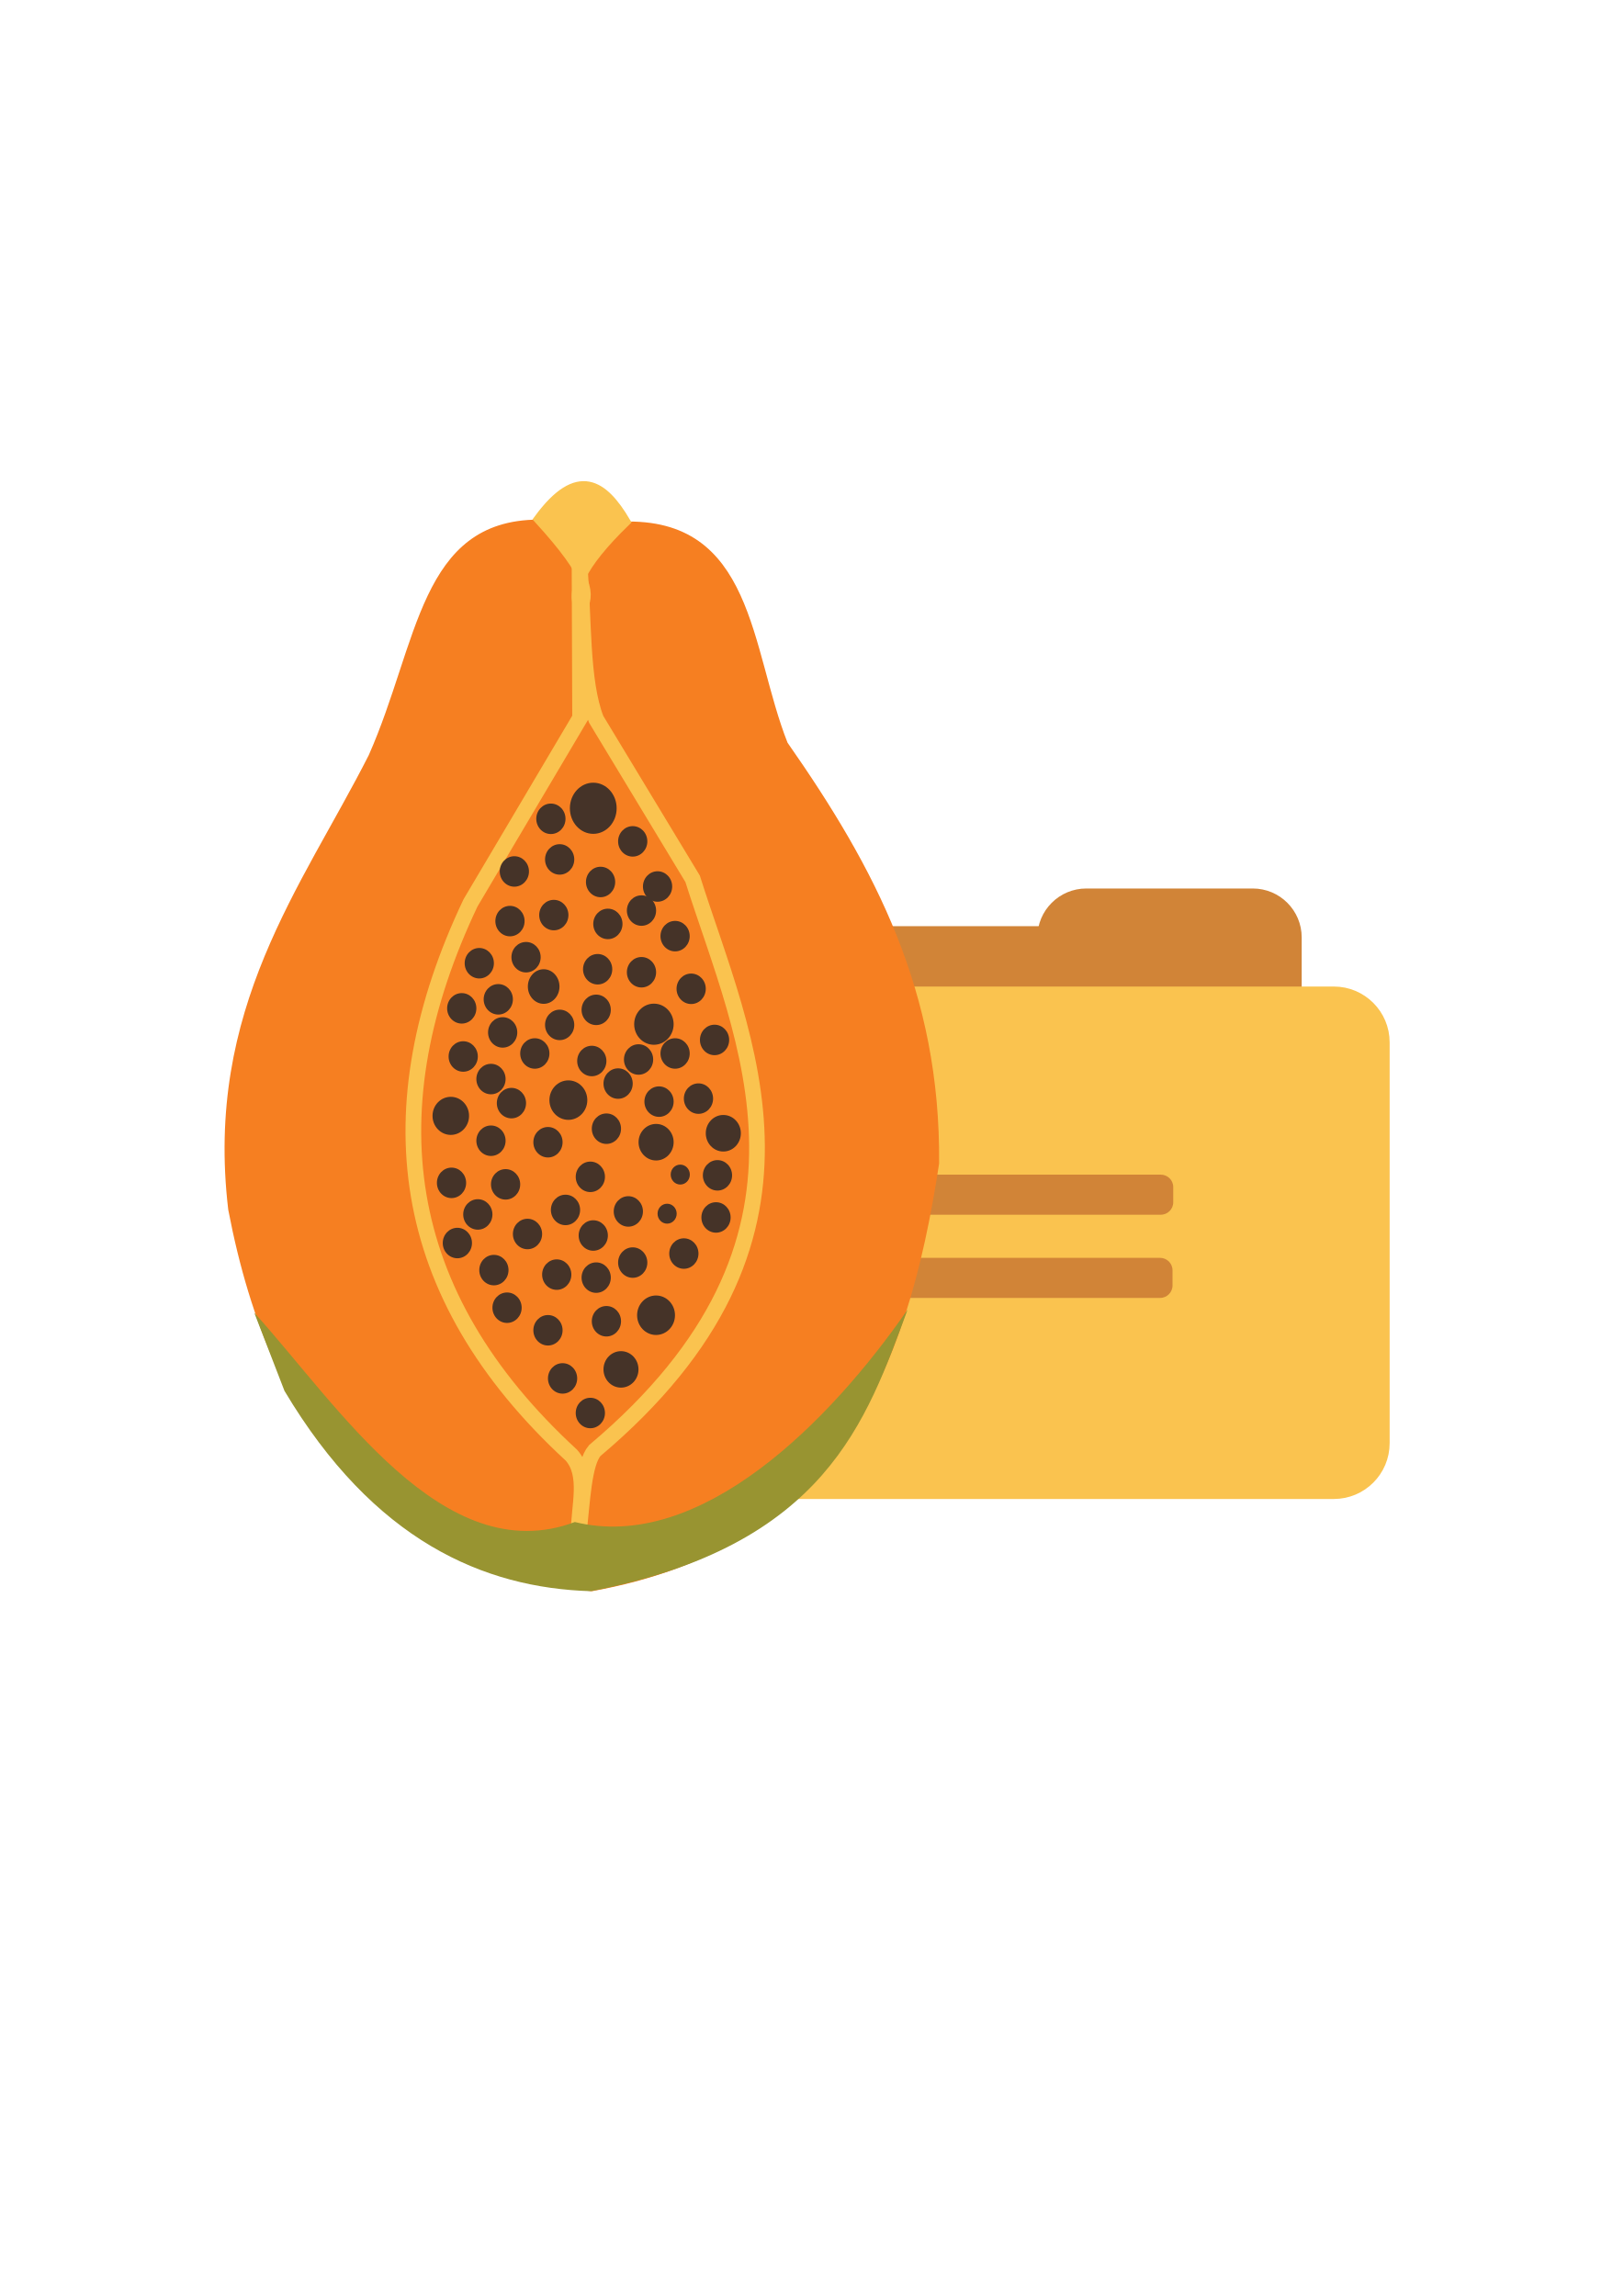
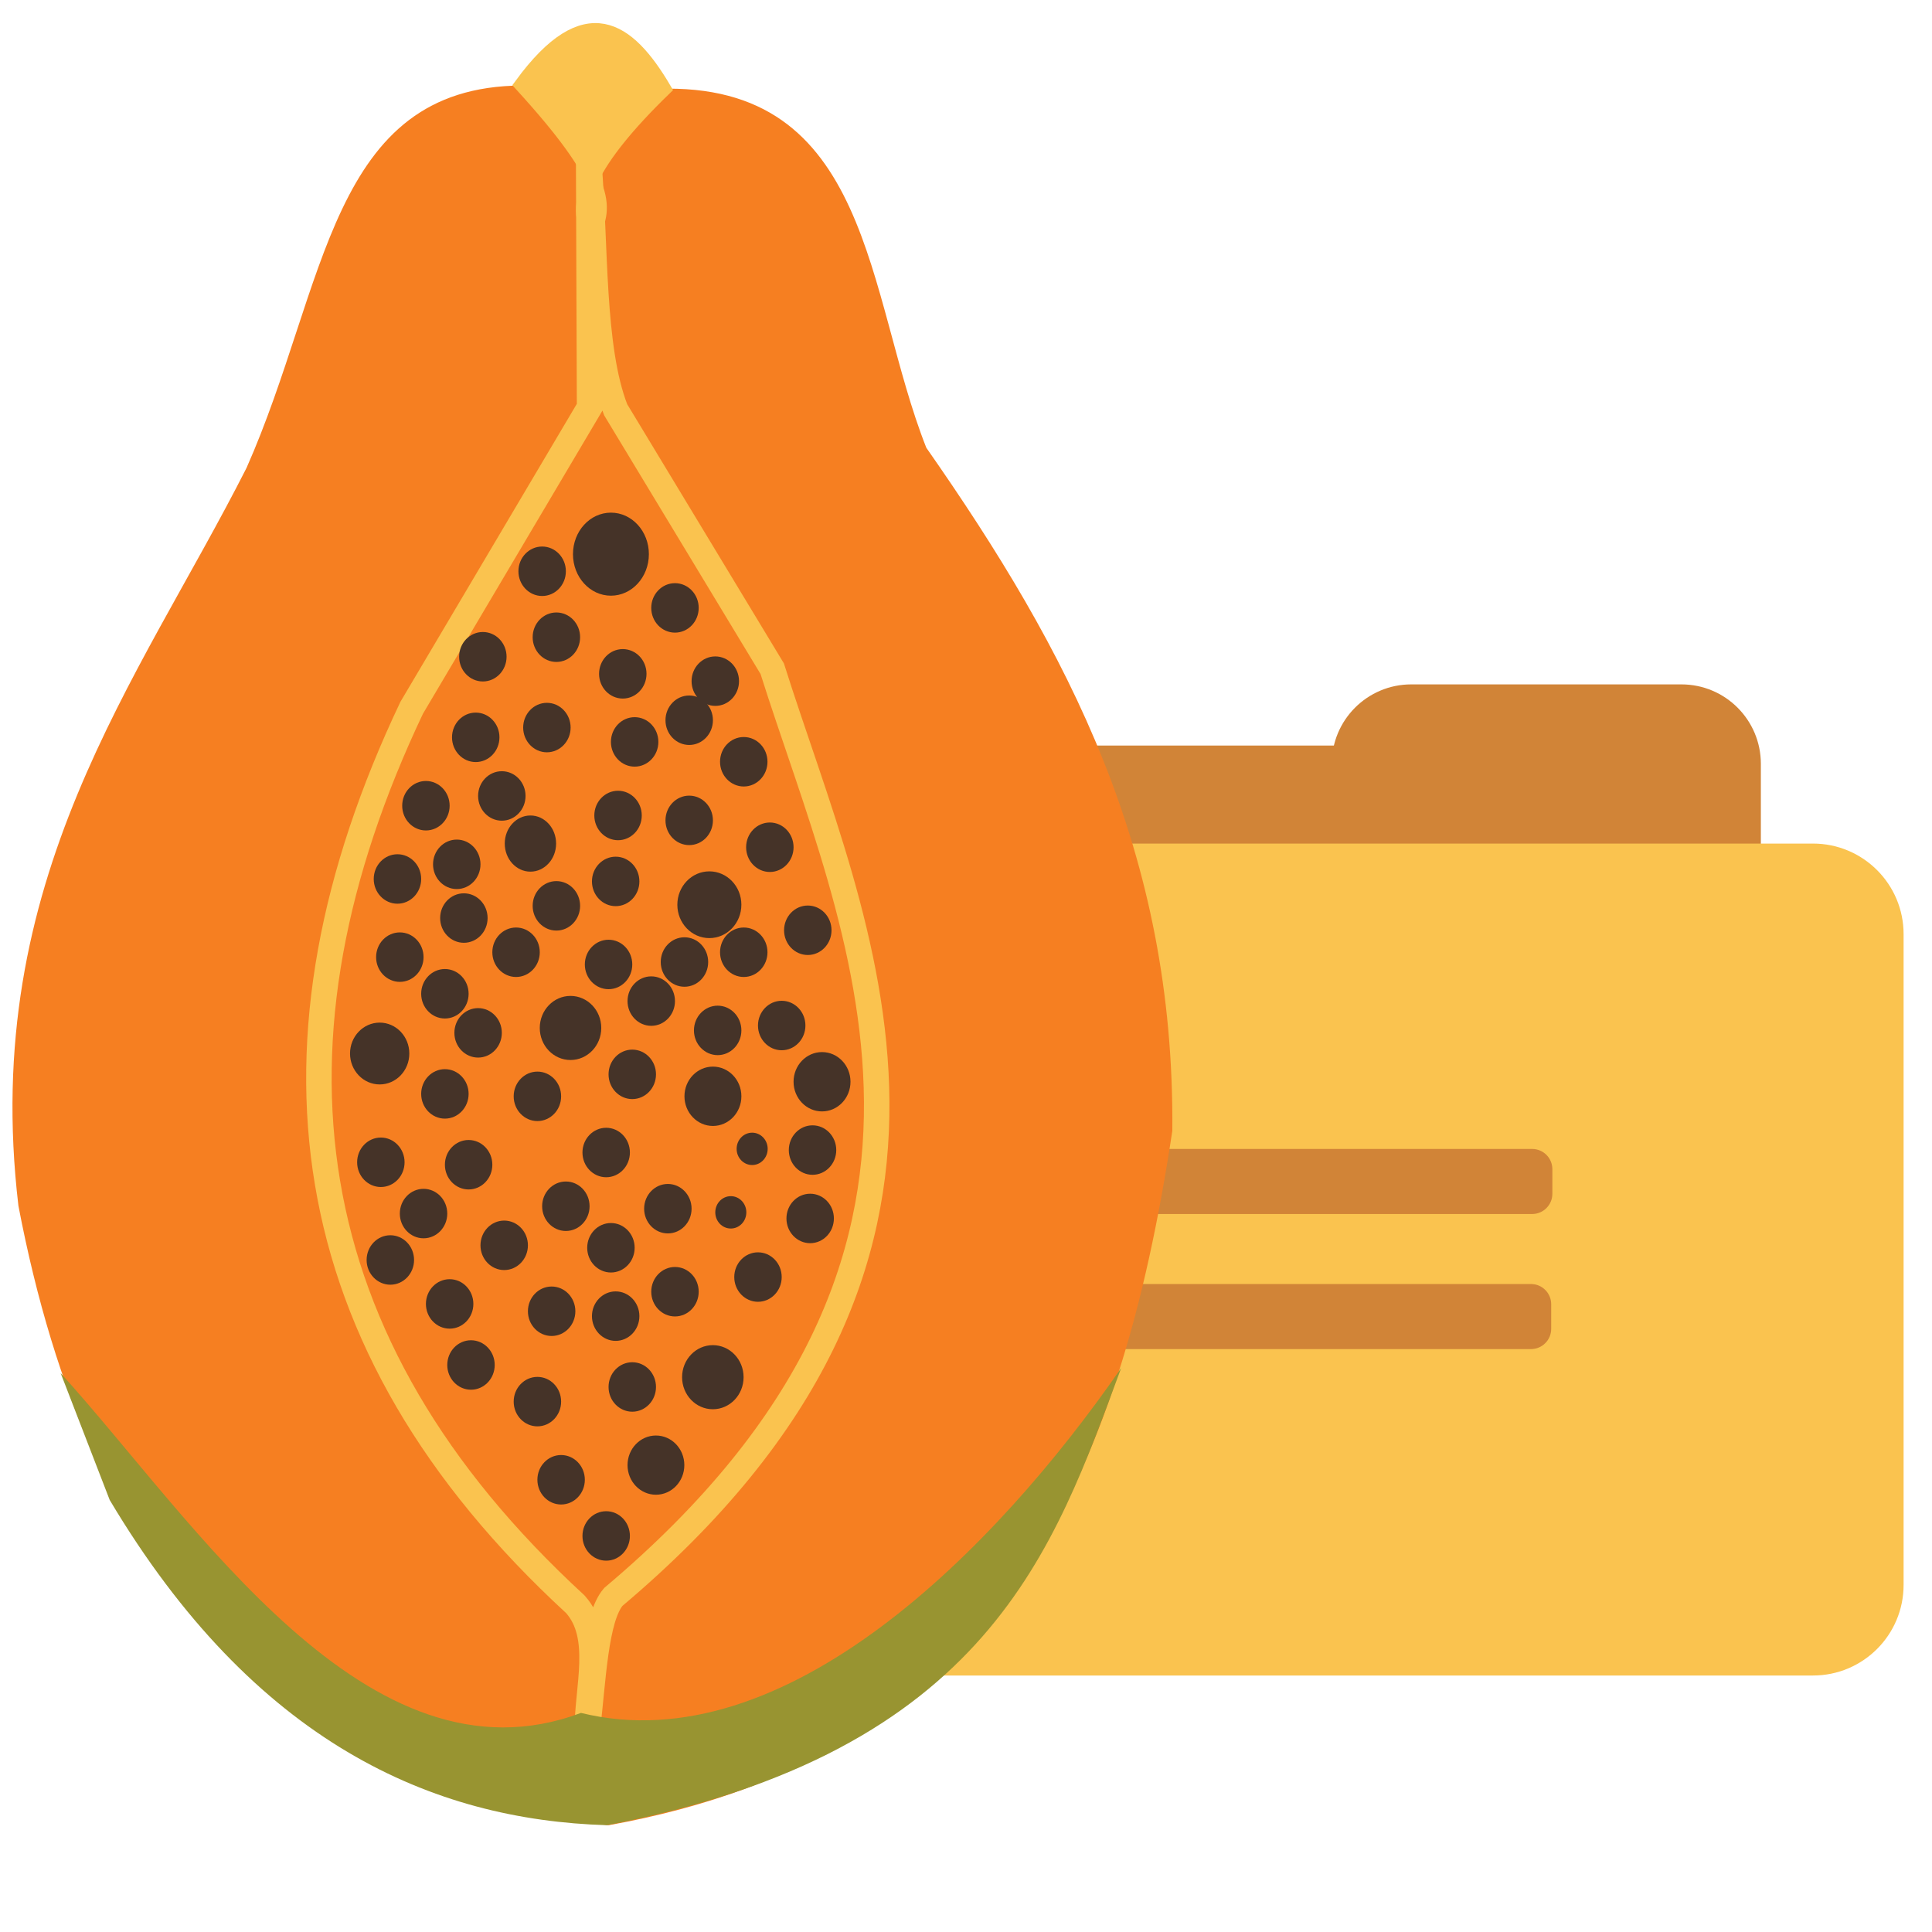
- <svg xmlns="http://www.w3.org/2000/svg" width="210mm" height="297mm" viewBox="0 0 210 297" version="1.1" id="svg8">
+ <svg xmlns="http://www.w3.org/2000/svg" id="svg8" version="1.1" viewBox="0 0 210 210" height="210mm" width="210mm">
  <defs id="defs2" />
-   <g id="layer3" style="display:inline">
-     <rect style="fill:#d18437;fill-opacity:1;stroke:none;stroke-width:0.408;stroke-linecap:round;stroke-linejoin:round;stroke-miterlimit:4;stroke-dasharray:none;stroke-opacity:1" id="rect1635-9-2" width="40.615" height="19.902" x="108.369" y="119.803" ry="6.332" />
-     <rect style="fill:#d18437;fill-opacity:1;stroke:none;stroke-width:0.374;stroke-linecap:round;stroke-linejoin:round;stroke-miterlimit:4;stroke-dasharray:none;stroke-opacity:1" id="rect1635-9" width="34.189" height="19.902" x="134.165" y="114.931" ry="6.332" />
-     <rect style="fill:#fac34f;fill-opacity:1;stroke:#fac34f;stroke-width:1.074;stroke-linecap:round;stroke-linejoin:round;stroke-miterlimit:4;stroke-dasharray:none;stroke-opacity:1" id="rect1635" width="85.985" height="65.214" x="93.206" y="128.151" ry="6.682" />
-     <rect style="fill:#d18437;fill-opacity:1;stroke:#fac34f;stroke-width:0.213;stroke-linecap:round;stroke-linejoin:round;stroke-miterlimit:4;stroke-dasharray:none;stroke-opacity:1" id="rect1635-9-0" width="40.81" height="5.397" x="111.037" y="151.84" ry="1.717" />
-     <rect style="fill:#d18437;fill-opacity:1;stroke:#fac34f;stroke-width:0.213;stroke-linecap:round;stroke-linejoin:round;stroke-miterlimit:4;stroke-dasharray:none;stroke-opacity:1" id="rect1635-9-0-3" width="40.81" height="5.397" x="110.944" y="162.603" ry="1.717" />
+   <g transform="translate(0,-87)" style="display:inline" id="layer3">
+     <rect ry="8.637" y="168.038" x="109.568" height="27.149" width="55.406" id="rect1635-9-2" style="fill:#d18437;fill-opacity:1;stroke:none;stroke-width:0.556;stroke-linecap:round;stroke-linejoin:round;stroke-miterlimit:4;stroke-dasharray:none;stroke-opacity:1" />
+     <rect ry="8.637" y="161.39" x="144.758" height="27.149" width="46.64" id="rect1635-9" style="fill:#d18437;fill-opacity:1;stroke:none;stroke-width:0.51;stroke-linecap:round;stroke-linejoin:round;stroke-miterlimit:4;stroke-dasharray:none;stroke-opacity:1" />
+     <rect ry="9.115" y="179.425" x="88.882" height="88.963" width="117.298" id="rect1635" style="fill:#fac34f;fill-opacity:1;stroke:#fac34f;stroke-width:1.465;stroke-linecap:round;stroke-linejoin:round;stroke-miterlimit:4;stroke-dasharray:none;stroke-opacity:1" />
+     <rect ry="2.342" y="211.741" x="113.207" height="7.362" width="55.672" id="rect1635-9-0" style="fill:#d18437;fill-opacity:1;stroke:#fac34f;stroke-width:0.29;stroke-linecap:round;stroke-linejoin:round;stroke-miterlimit:4;stroke-dasharray:none;stroke-opacity:1" />
+     <rect ry="2.342" y="226.423" x="113.081" height="7.362" width="55.672" id="rect1635-9-0-3" style="fill:#d18437;fill-opacity:1;stroke:#fac34f;stroke-width:0.29;stroke-linecap:round;stroke-linejoin:round;stroke-miterlimit:4;stroke-dasharray:none;stroke-opacity:1" />
  </g>
-   <g id="layer1" style="display:inline">
-     <path style="fill:#f67f21;fill-opacity:1;stroke:none;stroke-width:0.265px;stroke-linecap:butt;stroke-linejoin:miter;stroke-opacity:1" d="m 80.434,67.48 c 17.126,-0.63 16.611,16.436 21.423,28.594 11.327,16.209 19.797,32.209 19.602,54.43 -4.171,27.565 -13.491,49.66 -44.901,55.325 -26.116,-2.739 -41.303,-19.333 -47.039,-49.348 -3.086,-26.037 9.557,-41.79 18.174,-58.799 6.428,-14.499 6.599,-30.375 21.916,-30.469 3.669,3.207 4.654,6.414 5.345,9.622 1.439,-4.087 3.043,-7.76 5.479,-9.354 z" id="path1036" />
-     <path style="fill:none;fill-opacity:1;stroke:#fac34f;stroke-width:2.03;stroke-linecap:butt;stroke-linejoin:miter;stroke-miterlimit:4;stroke-dasharray:none;stroke-opacity:1" d="m 74.955,73.201 0.073,19.652 -14.174,23.941 c -12.6,26.554 -9.626,50.587 13.04,71.433 2.281,2.564 0.939,6.62 0.945,10.121 0.485,-4.103 0.65,-9.031 2.079,-10.705 32.51,-27.381 19.235,-53.151 12.662,-73.963 L 77.107,93.048 c -1.931,-4.949 -1.568,-13.048 -2.152,-19.847 z" id="path1038" />
-     <path style="fill:#989431;fill-opacity:1;stroke:none;stroke-width:0.267px;stroke-linecap:butt;stroke-linejoin:miter;stroke-opacity:1" d="m 36.792,179.916 c 11.552,19.398 25.768,25.498 39.622,25.912 30.431,-5.831 35.64,-22.063 40.97,-36.424 -9.99,14.441 -26.79,31.467 -43.04,27.478 -4.019,2.051 5.113,5.306 0,0 -17.028,6.386 -30.727,-15.237 -41.46,-27.074 z" id="path1550" />
-     <path style="fill:#fac34f;fill-opacity:1;stroke:#fac34f;stroke-width:1.141;stroke-linecap:butt;stroke-linejoin:miter;stroke-miterlimit:4;stroke-dasharray:none;stroke-opacity:1" d="m 75.216,79.102 c -1.821,-2.13 -0.168,-5.881 5.746,-11.622 -2.888,-4.889 -6.24,-7.3 -11.352,-0.332 6.92,7.587 6.786,9.722 5.606,11.954 z" id="path1552" />
+   <g transform="translate(0,-87)" style="display:inline" id="layer1">
+     <path id="path1036" d="m 71.46,96.66 c 23.363,-0.859 22.66,22.422 29.225,39.007 15.452,22.113 27.006,43.939 26.741,74.252 -5.689,37.604 -18.404,67.745 -61.253,75.473 C 30.546,281.654 9.829,259.017 2.003,218.072 -2.206,182.554 15.04,161.064 26.796,137.86 35.565,118.081 35.799,96.423 56.694,96.295 c 5.005,4.375 6.349,8.75 7.292,13.126 1.963,-5.576 4.151,-10.586 7.474,-12.761 z" style="fill:#f67f21;fill-opacity:1;stroke:none;stroke-width:0.361px;stroke-linecap:butt;stroke-linejoin:miter;stroke-opacity:1" />
+     <path id="path1038" d="m 63.986,104.464 0.099,26.809 -19.336,32.659 c -17.189,36.224 -13.132,69.009 17.789,97.446 3.111,3.498 1.28,9.031 1.289,13.807 0.662,-5.597 0.887,-12.32 2.836,-14.604 C 111.013,223.231 92.903,188.075 83.937,159.684 L 66.921,131.539 c -2.635,-6.751 -2.139,-17.8 -2.935,-27.075 z" style="fill:none;fill-opacity:1;stroke:#fac34f;stroke-width:2.769;stroke-linecap:butt;stroke-linejoin:miter;stroke-miterlimit:4;stroke-dasharray:none;stroke-opacity:1" />
+     <path id="path1550" d="m 11.924,250.042 c 15.758,26.462 35.152,34.784 54.051,35.349 41.513,-7.955 48.619,-30.098 55.89,-49.689 -13.628,19.701 -36.547,42.927 -58.714,37.485 -5.483,2.798 6.974,7.238 0,0 C 39.922,281.899 21.235,252.401 6.593,236.254 Z" style="fill:#989431;fill-opacity:1;stroke:none;stroke-width:0.364px;stroke-linecap:butt;stroke-linejoin:miter;stroke-opacity:1" />
+     <path id="path1552" d="m 64.341,112.514 c -2.484,-2.906 -0.229,-8.023 7.838,-15.854 -3.939,-6.669 -8.512,-9.959 -15.485,-0.453 9.44,10.35 9.257,13.262 7.647,16.307 z" style="fill:#fac34f;fill-opacity:1;stroke:#fac34f;stroke-width:1.557;stroke-linecap:butt;stroke-linejoin:miter;stroke-miterlimit:4;stroke-dasharray:none;stroke-opacity:1" />
  </g>
-   <g id="layer2" style="display:inline">
-     <g id="g1630" transform="matrix(1,0,0,1.02966,-30.61607,-5.688177)">
-       <ellipse ry="3.213" rx="3.024" cy="107.067" cx="107.345" id="path1050" style="fill:#453328;fill-opacity:1;stroke:none;stroke-width:2;stroke-linecap:butt;stroke-miterlimit:4;stroke-dasharray:none;stroke-opacity:1" />
-       <ellipse ry="2.173" rx="2.046" cy="129.462" cx="100.931" id="path1050-3" style="display:inline;fill:#453328;fill-opacity:1;stroke:none;stroke-width:1.353;stroke-linecap:butt;stroke-miterlimit:4;stroke-dasharray:none;stroke-opacity:1" />
-       <ellipse ry="1.914" rx="1.89" cy="121.595" cx="109.235" id="path1050-2" style="display:inline;fill:#453328;fill-opacity:1;stroke:none;stroke-width:1.22;stroke-linecap:butt;stroke-miterlimit:4;stroke-dasharray:none;stroke-opacity:1" />
-       <ellipse ry="2.583" rx="2.551" cy="134.195" cx="115.188" id="path1050-2-3" style="display:inline;fill:#453328;fill-opacity:1;stroke:none;stroke-width:1.647;stroke-linecap:butt;stroke-miterlimit:4;stroke-dasharray:none;stroke-opacity:1" />
-       <ellipse ry="1.914" rx="1.89" cy="138.628" cx="113.204" id="path1050-2-4" style="display:inline;fill:#453328;fill-opacity:1;stroke:none;stroke-width:1.22;stroke-linecap:butt;stroke-miterlimit:4;stroke-dasharray:none;stroke-opacity:1" />
-       <ellipse ry="1.914" rx="1.89" cy="137.872" cx="99.786" id="path1050-2-49" style="display:inline;fill:#453328;fill-opacity:1;stroke:none;stroke-width:1.22;stroke-linecap:butt;stroke-miterlimit:4;stroke-dasharray:none;stroke-opacity:1" />
-       <ellipse ry="1.914" rx="1.89" cy="132.391" cx="107.723" id="path1050-2-0" style="display:inline;fill:#453328;fill-opacity:1;stroke:none;stroke-width:1.22;stroke-linecap:butt;stroke-miterlimit:4;stroke-dasharray:none;stroke-opacity:1" />
-       <ellipse ry="1.914" rx="1.89" cy="129.746" cx="120.007" id="path1050-2-6" style="display:inline;fill:#453328;fill-opacity:1;stroke:none;stroke-width:1.22;stroke-linecap:butt;stroke-miterlimit:4;stroke-dasharray:none;stroke-opacity:1" />
-       <ellipse ry="1.914" rx="1.89" cy="123.131" cx="117.929" id="path1050-2-5" style="display:inline;fill:#453328;fill-opacity:1;stroke:none;stroke-width:1.22;stroke-linecap:butt;stroke-miterlimit:4;stroke-dasharray:none;stroke-opacity:1" />
-       <ellipse ry="1.914" rx="1.89" cy="116.894" cx="115.661" id="path1050-2-9" style="display:inline;fill:#453328;fill-opacity:1;stroke:none;stroke-width:1.22;stroke-linecap:butt;stroke-miterlimit:4;stroke-dasharray:none;stroke-opacity:1" />
-       <ellipse ry="1.914" rx="1.89" cy="111.225" cx="112.448" id="path1050-2-7" style="display:inline;fill:#453328;fill-opacity:1;stroke:none;stroke-width:1.22;stroke-linecap:butt;stroke-miterlimit:4;stroke-dasharray:none;stroke-opacity:1" />
-       <ellipse ry="1.914" rx="1.89" cy="116.327" cx="108.29" id="path1050-2-76" style="display:inline;fill:#453328;fill-opacity:1;stroke:none;stroke-width:1.22;stroke-linecap:butt;stroke-miterlimit:4;stroke-dasharray:none;stroke-opacity:1" />
-       <ellipse ry="1.914" rx="1.89" cy="119.918" cx="113.582" id="path1050-2-42" style="display:inline;fill:#453328;fill-opacity:1;stroke:none;stroke-width:1.22;stroke-linecap:butt;stroke-miterlimit:4;stroke-dasharray:none;stroke-opacity:1" />
-       <ellipse ry="1.914" rx="1.89" cy="127.667" cx="113.582" id="path1050-2-41" style="display:inline;fill:#453328;fill-opacity:1;stroke:none;stroke-width:1.22;stroke-linecap:butt;stroke-miterlimit:4;stroke-dasharray:none;stroke-opacity:1" />
-       <ellipse ry="1.914" rx="1.89" cy="127.289" cx="107.912" id="path1050-2-65" style="display:inline;fill:#453328;fill-opacity:1;stroke:none;stroke-width:1.22;stroke-linecap:butt;stroke-miterlimit:4;stroke-dasharray:none;stroke-opacity:1" />
-       <ellipse ry="1.914" rx="1.89" cy="120.485" cx="102.243" id="path1050-2-32" style="display:inline;fill:#453328;fill-opacity:1;stroke:none;stroke-width:1.22;stroke-linecap:butt;stroke-miterlimit:4;stroke-dasharray:none;stroke-opacity:1" />
-       <ellipse ry="1.914" rx="1.89" cy="113.493" cx="102.999" id="path1050-2-53" style="display:inline;fill:#453328;fill-opacity:1;stroke:none;stroke-width:1.22;stroke-linecap:butt;stroke-miterlimit:4;stroke-dasharray:none;stroke-opacity:1" />
-       <ellipse ry="1.914" rx="1.89" cy="108.39" cx="101.865" id="path1050-2-06" style="display:inline;fill:#453328;fill-opacity:1;stroke:none;stroke-width:1.22;stroke-linecap:butt;stroke-miterlimit:4;stroke-dasharray:none;stroke-opacity:1" />
-       <ellipse ry="1.914" rx="1.89" cy="115.004" cx="97.14" id="path1050-2-2" style="display:inline;fill:#453328;fill-opacity:1;stroke:none;stroke-width:1.22;stroke-linecap:butt;stroke-miterlimit:4;stroke-dasharray:none;stroke-opacity:1" />
-       <ellipse ry="1.914" rx="1.89" cy="121.241" cx="96.573" id="path1050-2-61" style="display:inline;fill:#453328;fill-opacity:1;stroke:none;stroke-width:1.22;stroke-linecap:butt;stroke-miterlimit:4;stroke-dasharray:none;stroke-opacity:1" />
-       <ellipse ry="1.914" rx="1.89" cy="126.533" cx="92.604" id="path1050-2-70" style="display:inline;fill:#453328;fill-opacity:1;stroke:none;stroke-width:1.22;stroke-linecap:butt;stroke-miterlimit:4;stroke-dasharray:none;stroke-opacity:1" />
-       <ellipse ry="1.914" rx="1.89" cy="125.777" cx="98.652" id="path1050-2-8" style="display:inline;fill:#453328;fill-opacity:1;stroke:none;stroke-width:1.22;stroke-linecap:butt;stroke-miterlimit:4;stroke-dasharray:none;stroke-opacity:1" />
-       <ellipse ry="1.914" rx="1.89" cy="131.068" cx="95.061" id="path1050-2-57" style="display:inline;fill:#453328;fill-opacity:1;stroke:none;stroke-width:1.22;stroke-linecap:butt;stroke-miterlimit:4;stroke-dasharray:none;stroke-opacity:1" />
-       <ellipse ry="1.914" rx="1.89" cy="132.202" cx="90.336" id="path1050-2-421" style="display:inline;fill:#453328;fill-opacity:1;stroke:none;stroke-width:1.22;stroke-linecap:butt;stroke-miterlimit:4;stroke-dasharray:none;stroke-opacity:1" />
-       <ellipse ry="1.914" rx="1.89" cy="138.25" cx="90.525" id="path1050-2-84" style="display:inline;fill:#453328;fill-opacity:1;stroke:none;stroke-width:1.22;stroke-linecap:butt;stroke-miterlimit:4;stroke-dasharray:none;stroke-opacity:1" />
-       <ellipse ry="2.392" rx="2.362" cy="145.709" cx="88.919" id="path1050-2-00" style="display:inline;fill:#453328;fill-opacity:1;stroke:none;stroke-width:1.525;stroke-linecap:butt;stroke-miterlimit:4;stroke-dasharray:none;stroke-opacity:1" />
-       <ellipse ry="1.914" rx="1.89" cy="141.085" cx="94.116" id="path1050-2-1" style="display:inline;fill:#453328;fill-opacity:1;stroke:none;stroke-width:1.22;stroke-linecap:butt;stroke-miterlimit:4;stroke-dasharray:none;stroke-opacity:1" />
-       <ellipse ry="1.914" rx="1.89" cy="135.226" cx="95.628" id="path1050-2-24" style="display:inline;fill:#453328;fill-opacity:1;stroke:none;stroke-width:1.22;stroke-linecap:butt;stroke-miterlimit:4;stroke-dasharray:none;stroke-opacity:1" />
-       <ellipse ry="1.914" rx="1.89" cy="134.281" cx="102.999" id="path1050-2-05" style="display:inline;fill:#453328;fill-opacity:1;stroke:none;stroke-width:1.22;stroke-linecap:butt;stroke-miterlimit:4;stroke-dasharray:none;stroke-opacity:1" />
-       <ellipse ry="1.914" rx="1.89" cy="138.817" cx="107.156" id="path1050-2-427" style="display:inline;fill:#453328;fill-opacity:1;stroke:none;stroke-width:1.22;stroke-linecap:butt;stroke-miterlimit:4;stroke-dasharray:none;stroke-opacity:1" />
-       <ellipse ry="2.48" rx="2.45" cy="143.731" cx="104.125" id="path1050-2-94" style="display:inline;fill:#453328;fill-opacity:1;stroke:none;stroke-width:1.582;stroke-linecap:butt;stroke-miterlimit:4;stroke-dasharray:none;stroke-opacity:1" />
-       <ellipse ry="1.914" rx="1.89" cy="144.109" cx="96.762" id="path1050-2-36" style="display:inline;fill:#453328;fill-opacity:1;stroke:none;stroke-width:1.22;stroke-linecap:butt;stroke-miterlimit:4;stroke-dasharray:none;stroke-opacity:1" />
-       <ellipse ry="1.914" rx="1.89" cy="148.833" cx="94.116" id="path1050-2-75" style="display:inline;fill:#453328;fill-opacity:1;stroke:none;stroke-width:1.22;stroke-linecap:butt;stroke-miterlimit:4;stroke-dasharray:none;stroke-opacity:1" />
-       <ellipse ry="1.914" rx="1.89" cy="154.125" cx="89.013" id="path1050-2-47" style="display:inline;fill:#453328;fill-opacity:1;stroke:none;stroke-width:1.22;stroke-linecap:butt;stroke-miterlimit:4;stroke-dasharray:none;stroke-opacity:1" />
-       <ellipse ry="1.914" rx="1.89" cy="158.094" cx="92.415" id="path1050-2-28" style="display:inline;fill:#453328;fill-opacity:1;stroke:none;stroke-width:1.22;stroke-linecap:butt;stroke-miterlimit:4;stroke-dasharray:none;stroke-opacity:1" />
-       <ellipse ry="1.914" rx="1.89" cy="154.314" cx="96.006" id="path1050-2-01" style="display:inline;fill:#453328;fill-opacity:1;stroke:none;stroke-width:1.22;stroke-linecap:butt;stroke-miterlimit:4;stroke-dasharray:none;stroke-opacity:1" />
-       <ellipse ry="1.914" rx="1.89" cy="149.022" cx="101.487" id="path1050-2-479" style="display:inline;fill:#453328;fill-opacity:1;stroke:none;stroke-width:1.22;stroke-linecap:butt;stroke-miterlimit:4;stroke-dasharray:none;stroke-opacity:1" />
-       <ellipse ry="1.914" rx="1.89" cy="147.321" cx="109.046" id="path1050-2-066" style="display:inline;fill:#453328;fill-opacity:1;stroke:none;stroke-width:1.22;stroke-linecap:butt;stroke-miterlimit:4;stroke-dasharray:none;stroke-opacity:1" />
-       <ellipse ry="1.914" rx="1.89" cy="141.652" cx="110.558" id="path1050-2-16" style="display:inline;fill:#453328;fill-opacity:1;stroke:none;stroke-width:1.22;stroke-linecap:butt;stroke-miterlimit:4;stroke-dasharray:none;stroke-opacity:1" />
-       <ellipse ry="1.914" rx="1.89" cy="137.872" cx="117.929" id="path1050-2-363" style="display:inline;fill:#453328;fill-opacity:1;stroke:none;stroke-width:1.22;stroke-linecap:butt;stroke-miterlimit:4;stroke-dasharray:none;stroke-opacity:1" />
-       <ellipse ry="1.914" rx="1.89" cy="136.171" cx="123.031" id="path1050-2-45" style="display:inline;fill:#453328;fill-opacity:1;stroke:none;stroke-width:1.22;stroke-linecap:butt;stroke-miterlimit:4;stroke-dasharray:none;stroke-opacity:1" />
-       <ellipse ry="1.914" rx="1.89" cy="143.542" cx="120.952" id="path1050-2-85" style="display:inline;fill:#453328;fill-opacity:1;stroke:none;stroke-width:1.22;stroke-linecap:butt;stroke-miterlimit:4;stroke-dasharray:none;stroke-opacity:1" />
-       <ellipse ry="2.296" rx="2.268" cy="149.018" cx="115.472" id="path1050-2-13" style="display:inline;fill:#453328;fill-opacity:1;stroke:none;stroke-width:1.464;stroke-linecap:butt;stroke-miterlimit:4;stroke-dasharray:none;stroke-opacity:1" />
-       <ellipse ry="1.914" rx="1.89" cy="143.92" cx="115.85" id="path1050-2-73" style="display:inline;fill:#453328;fill-opacity:1;stroke:none;stroke-width:1.22;stroke-linecap:butt;stroke-miterlimit:4;stroke-dasharray:none;stroke-opacity:1" />
-       <ellipse ry="1.914" rx="1.89" cy="153.18" cx="123.409" id="path1050-2-88" style="display:inline;fill:#453328;fill-opacity:1;stroke:none;stroke-width:1.22;stroke-linecap:butt;stroke-miterlimit:4;stroke-dasharray:none;stroke-opacity:1" />
-       <ellipse ry="2.296" rx="2.268" cy="147.893" cx="124.165" id="path1050-2-86" style="display:inline;fill:#453328;fill-opacity:1;stroke:none;stroke-width:1.464;stroke-linecap:butt;stroke-miterlimit:4;stroke-dasharray:none;stroke-opacity:1" />
-       <ellipse ry="1.914" rx="1.89" cy="157.716" cx="111.881" id="path1050-2-66" style="display:inline;fill:#453328;fill-opacity:1;stroke:none;stroke-width:1.22;stroke-linecap:butt;stroke-miterlimit:4;stroke-dasharray:none;stroke-opacity:1" />
-       <ellipse ry="1.914" rx="1.89" cy="153.369" cx="106.967" id="path1050-2-472" style="display:inline;fill:#453328;fill-opacity:1;stroke:none;stroke-width:1.22;stroke-linecap:butt;stroke-miterlimit:4;stroke-dasharray:none;stroke-opacity:1" />
-       <ellipse ry="1.914" rx="1.89" cy="157.527" cx="103.754" id="path1050-2-95" style="display:inline;fill:#453328;fill-opacity:1;stroke:none;stroke-width:1.22;stroke-linecap:butt;stroke-miterlimit:4;stroke-dasharray:none;stroke-opacity:1" />
-       <ellipse ry="1.914" rx="1.89" cy="160.551" cx="98.841" id="path1050-2-54" style="display:inline;fill:#453328;fill-opacity:1;stroke:none;stroke-width:1.22;stroke-linecap:butt;stroke-miterlimit:4;stroke-dasharray:none;stroke-opacity:1" />
-       <ellipse ry="1.914" rx="1.89" cy="165.086" cx="94.494" id="path1050-2-02" style="display:inline;fill:#453328;fill-opacity:1;stroke:none;stroke-width:1.22;stroke-linecap:butt;stroke-miterlimit:4;stroke-dasharray:none;stroke-opacity:1" />
-       <ellipse ry="1.914" rx="1.89" cy="161.685" cx="89.769" id="path1050-2-33" style="display:inline;fill:#453328;fill-opacity:1;stroke:none;stroke-width:1.22;stroke-linecap:butt;stroke-miterlimit:4;stroke-dasharray:none;stroke-opacity:1" />
-       <ellipse ry="1.914" rx="1.89" cy="169.811" cx="96.195" id="path1050-2-63" style="display:inline;fill:#453328;fill-opacity:1;stroke:none;stroke-width:1.22;stroke-linecap:butt;stroke-miterlimit:4;stroke-dasharray:none;stroke-opacity:1" />
-       <ellipse ry="1.914" rx="1.89" cy="165.653" cx="102.621" id="path1050-2-77" style="display:inline;fill:#453328;fill-opacity:1;stroke:none;stroke-width:1.22;stroke-linecap:butt;stroke-miterlimit:4;stroke-dasharray:none;stroke-opacity:1" />
-       <ellipse ry="1.914" rx="1.89" cy="160.74" cx="107.345" id="path1050-2-97" style="display:inline;fill:#453328;fill-opacity:1;stroke:none;stroke-width:1.22;stroke-linecap:butt;stroke-miterlimit:4;stroke-dasharray:none;stroke-opacity:1" />
-       <ellipse ry="1.914" rx="1.89" cy="164.141" cx="112.448" id="path1050-2-21" style="display:inline;fill:#453328;fill-opacity:1;stroke:none;stroke-width:1.22;stroke-linecap:butt;stroke-miterlimit:4;stroke-dasharray:none;stroke-opacity:1" />
-       <ellipse ry="1.252" rx="1.237" cy="157.999" cx="116.897" id="path1050-2-72" style="display:inline;fill:#453328;fill-opacity:1;stroke:none;stroke-width:0.798;stroke-linecap:butt;stroke-miterlimit:4;stroke-dasharray:none;stroke-opacity:1" />
-       <ellipse ry="1.914" rx="1.89" cy="163.007" cx="119.062" id="path1050-2-55" style="display:inline;fill:#453328;fill-opacity:1;stroke:none;stroke-width:1.22;stroke-linecap:butt;stroke-miterlimit:4;stroke-dasharray:none;stroke-opacity:1" />
-       <ellipse ry="1.914" rx="1.89" cy="158.472" cx="123.22" id="path1050-2-52" style="display:inline;fill:#453328;fill-opacity:1;stroke:none;stroke-width:1.22;stroke-linecap:butt;stroke-miterlimit:4;stroke-dasharray:none;stroke-opacity:1" />
-       <ellipse ry="2.48" rx="2.45" cy="170.756" cx="115.465" id="path1050-2-008" style="display:inline;fill:#453328;fill-opacity:1;stroke:none;stroke-width:1.582;stroke-linecap:butt;stroke-miterlimit:4;stroke-dasharray:none;stroke-opacity:1" />
-       <ellipse ry="1.914" rx="1.89" cy="171.512" cx="109.046" id="path1050-2-945" style="display:inline;fill:#453328;fill-opacity:1;stroke:none;stroke-width:1.22;stroke-linecap:butt;stroke-miterlimit:4;stroke-dasharray:none;stroke-opacity:1" />
-       <ellipse ry="1.914" rx="1.89" cy="166.031" cx="107.723" id="path1050-2-78" style="display:inline;fill:#453328;fill-opacity:1;stroke:none;stroke-width:1.22;stroke-linecap:butt;stroke-miterlimit:4;stroke-dasharray:none;stroke-opacity:1" />
-       <ellipse ry="1.914" rx="1.89" cy="172.646" cx="101.487" id="path1050-2-333" style="display:inline;fill:#453328;fill-opacity:1;stroke:none;stroke-width:1.22;stroke-linecap:butt;stroke-miterlimit:4;stroke-dasharray:none;stroke-opacity:1" />
-       <ellipse ry="1.914" rx="1.89" cy="178.693" cx="103.376" id="path1050-2-009" style="display:inline;fill:#453328;fill-opacity:1;stroke:none;stroke-width:1.22;stroke-linecap:butt;stroke-miterlimit:4;stroke-dasharray:none;stroke-opacity:1" />
-       <ellipse ry="1.914" rx="1.89" cy="183.04" cx="106.967" id="path1050-2-061" style="display:inline;fill:#453328;fill-opacity:1;stroke:none;stroke-width:1.22;stroke-linecap:butt;stroke-miterlimit:4;stroke-dasharray:none;stroke-opacity:1" />
-       <ellipse ry="2.291" rx="2.263" cy="177.56" cx="110.931" id="path1050-2-99" style="display:inline;fill:#453328;fill-opacity:1;stroke:none;stroke-width:1.461;stroke-linecap:butt;stroke-miterlimit:4;stroke-dasharray:none;stroke-opacity:1" />
-       <ellipse ry="1.252" rx="1.237" cy="153.086" cx="118.598" id="path1050-2-17" style="display:inline;fill:#453328;fill-opacity:1;stroke:none;stroke-width:0.798;stroke-linecap:butt;stroke-miterlimit:4;stroke-dasharray:none;stroke-opacity:1" />
+   <g transform="translate(0,-87)" style="display:inline" id="layer2">
+     <g transform="matrix(1.364174,0,0,1.404636,-80.0322,-3.154776)" id="g1630">
+       <ellipse style="fill:#453328;fill-opacity:1;stroke:none;stroke-width:2;stroke-linecap:butt;stroke-miterlimit:4;stroke-dasharray:none;stroke-opacity:1" id="path1050" cx="107.345" cy="107.067" rx="3.024" ry="3.213" />
+       <ellipse style="display:inline;fill:#453328;fill-opacity:1;stroke:none;stroke-width:1.353;stroke-linecap:butt;stroke-miterlimit:4;stroke-dasharray:none;stroke-opacity:1" id="path1050-3" cx="100.931" cy="129.462" rx="2.046" ry="2.173" />
+       <ellipse style="display:inline;fill:#453328;fill-opacity:1;stroke:none;stroke-width:1.22;stroke-linecap:butt;stroke-miterlimit:4;stroke-dasharray:none;stroke-opacity:1" id="path1050-2" cx="109.235" cy="121.595" rx="1.89" ry="1.914" />
+       <ellipse style="display:inline;fill:#453328;fill-opacity:1;stroke:none;stroke-width:1.647;stroke-linecap:butt;stroke-miterlimit:4;stroke-dasharray:none;stroke-opacity:1" id="path1050-2-3" cx="115.188" cy="134.195" rx="2.551" ry="2.583" />
+       <ellipse style="display:inline;fill:#453328;fill-opacity:1;stroke:none;stroke-width:1.22;stroke-linecap:butt;stroke-miterlimit:4;stroke-dasharray:none;stroke-opacity:1" id="path1050-2-4" cx="113.204" cy="138.628" rx="1.89" ry="1.914" />
+       <ellipse style="display:inline;fill:#453328;fill-opacity:1;stroke:none;stroke-width:1.22;stroke-linecap:butt;stroke-miterlimit:4;stroke-dasharray:none;stroke-opacity:1" id="path1050-2-49" cx="99.786" cy="137.872" rx="1.89" ry="1.914" />
+       <ellipse style="display:inline;fill:#453328;fill-opacity:1;stroke:none;stroke-width:1.22;stroke-linecap:butt;stroke-miterlimit:4;stroke-dasharray:none;stroke-opacity:1" id="path1050-2-0" cx="107.723" cy="132.391" rx="1.89" ry="1.914" />
+       <ellipse style="display:inline;fill:#453328;fill-opacity:1;stroke:none;stroke-width:1.22;stroke-linecap:butt;stroke-miterlimit:4;stroke-dasharray:none;stroke-opacity:1" id="path1050-2-6" cx="120.007" cy="129.746" rx="1.89" ry="1.914" />
+       <ellipse style="display:inline;fill:#453328;fill-opacity:1;stroke:none;stroke-width:1.22;stroke-linecap:butt;stroke-miterlimit:4;stroke-dasharray:none;stroke-opacity:1" id="path1050-2-5" cx="117.929" cy="123.131" rx="1.89" ry="1.914" />
+       <ellipse style="display:inline;fill:#453328;fill-opacity:1;stroke:none;stroke-width:1.22;stroke-linecap:butt;stroke-miterlimit:4;stroke-dasharray:none;stroke-opacity:1" id="path1050-2-9" cx="115.661" cy="116.894" rx="1.89" ry="1.914" />
+       <ellipse style="display:inline;fill:#453328;fill-opacity:1;stroke:none;stroke-width:1.22;stroke-linecap:butt;stroke-miterlimit:4;stroke-dasharray:none;stroke-opacity:1" id="path1050-2-7" cx="112.448" cy="111.225" rx="1.89" ry="1.914" />
+       <ellipse style="display:inline;fill:#453328;fill-opacity:1;stroke:none;stroke-width:1.22;stroke-linecap:butt;stroke-miterlimit:4;stroke-dasharray:none;stroke-opacity:1" id="path1050-2-76" cx="108.29" cy="116.327" rx="1.89" ry="1.914" />
+       <ellipse style="display:inline;fill:#453328;fill-opacity:1;stroke:none;stroke-width:1.22;stroke-linecap:butt;stroke-miterlimit:4;stroke-dasharray:none;stroke-opacity:1" id="path1050-2-42" cx="113.582" cy="119.918" rx="1.89" ry="1.914" />
+       <ellipse style="display:inline;fill:#453328;fill-opacity:1;stroke:none;stroke-width:1.22;stroke-linecap:butt;stroke-miterlimit:4;stroke-dasharray:none;stroke-opacity:1" id="path1050-2-41" cx="113.582" cy="127.667" rx="1.89" ry="1.914" />
+       <ellipse style="display:inline;fill:#453328;fill-opacity:1;stroke:none;stroke-width:1.22;stroke-linecap:butt;stroke-miterlimit:4;stroke-dasharray:none;stroke-opacity:1" id="path1050-2-65" cx="107.912" cy="127.289" rx="1.89" ry="1.914" />
+       <ellipse style="display:inline;fill:#453328;fill-opacity:1;stroke:none;stroke-width:1.22;stroke-linecap:butt;stroke-miterlimit:4;stroke-dasharray:none;stroke-opacity:1" id="path1050-2-32" cx="102.243" cy="120.485" rx="1.89" ry="1.914" />
+       <ellipse style="display:inline;fill:#453328;fill-opacity:1;stroke:none;stroke-width:1.22;stroke-linecap:butt;stroke-miterlimit:4;stroke-dasharray:none;stroke-opacity:1" id="path1050-2-53" cx="102.999" cy="113.493" rx="1.89" ry="1.914" />
+       <ellipse style="display:inline;fill:#453328;fill-opacity:1;stroke:none;stroke-width:1.22;stroke-linecap:butt;stroke-miterlimit:4;stroke-dasharray:none;stroke-opacity:1" id="path1050-2-06" cx="101.865" cy="108.39" rx="1.89" ry="1.914" />
+       <ellipse style="display:inline;fill:#453328;fill-opacity:1;stroke:none;stroke-width:1.22;stroke-linecap:butt;stroke-miterlimit:4;stroke-dasharray:none;stroke-opacity:1" id="path1050-2-2" cx="97.14" cy="115.004" rx="1.89" ry="1.914" />
+       <ellipse style="display:inline;fill:#453328;fill-opacity:1;stroke:none;stroke-width:1.22;stroke-linecap:butt;stroke-miterlimit:4;stroke-dasharray:none;stroke-opacity:1" id="path1050-2-61" cx="96.573" cy="121.241" rx="1.89" ry="1.914" />
+       <ellipse style="display:inline;fill:#453328;fill-opacity:1;stroke:none;stroke-width:1.22;stroke-linecap:butt;stroke-miterlimit:4;stroke-dasharray:none;stroke-opacity:1" id="path1050-2-70" cx="92.604" cy="126.533" rx="1.89" ry="1.914" />
+       <ellipse style="display:inline;fill:#453328;fill-opacity:1;stroke:none;stroke-width:1.22;stroke-linecap:butt;stroke-miterlimit:4;stroke-dasharray:none;stroke-opacity:1" id="path1050-2-8" cx="98.652" cy="125.777" rx="1.89" ry="1.914" />
+       <ellipse style="display:inline;fill:#453328;fill-opacity:1;stroke:none;stroke-width:1.22;stroke-linecap:butt;stroke-miterlimit:4;stroke-dasharray:none;stroke-opacity:1" id="path1050-2-57" cx="95.061" cy="131.068" rx="1.89" ry="1.914" />
+       <ellipse style="display:inline;fill:#453328;fill-opacity:1;stroke:none;stroke-width:1.22;stroke-linecap:butt;stroke-miterlimit:4;stroke-dasharray:none;stroke-opacity:1" id="path1050-2-421" cx="90.336" cy="132.202" rx="1.89" ry="1.914" />
+       <ellipse style="display:inline;fill:#453328;fill-opacity:1;stroke:none;stroke-width:1.22;stroke-linecap:butt;stroke-miterlimit:4;stroke-dasharray:none;stroke-opacity:1" id="path1050-2-84" cx="90.525" cy="138.25" rx="1.89" ry="1.914" />
+       <ellipse style="display:inline;fill:#453328;fill-opacity:1;stroke:none;stroke-width:1.525;stroke-linecap:butt;stroke-miterlimit:4;stroke-dasharray:none;stroke-opacity:1" id="path1050-2-00" cx="88.919" cy="145.709" rx="2.362" ry="2.392" />
+       <ellipse style="display:inline;fill:#453328;fill-opacity:1;stroke:none;stroke-width:1.22;stroke-linecap:butt;stroke-miterlimit:4;stroke-dasharray:none;stroke-opacity:1" id="path1050-2-1" cx="94.116" cy="141.085" rx="1.89" ry="1.914" />
+       <ellipse style="display:inline;fill:#453328;fill-opacity:1;stroke:none;stroke-width:1.22;stroke-linecap:butt;stroke-miterlimit:4;stroke-dasharray:none;stroke-opacity:1" id="path1050-2-24" cx="95.628" cy="135.226" rx="1.89" ry="1.914" />
+       <ellipse style="display:inline;fill:#453328;fill-opacity:1;stroke:none;stroke-width:1.22;stroke-linecap:butt;stroke-miterlimit:4;stroke-dasharray:none;stroke-opacity:1" id="path1050-2-05" cx="102.999" cy="134.281" rx="1.89" ry="1.914" />
+       <ellipse style="display:inline;fill:#453328;fill-opacity:1;stroke:none;stroke-width:1.22;stroke-linecap:butt;stroke-miterlimit:4;stroke-dasharray:none;stroke-opacity:1" id="path1050-2-427" cx="107.156" cy="138.817" rx="1.89" ry="1.914" />
+       <ellipse style="display:inline;fill:#453328;fill-opacity:1;stroke:none;stroke-width:1.582;stroke-linecap:butt;stroke-miterlimit:4;stroke-dasharray:none;stroke-opacity:1" id="path1050-2-94" cx="104.125" cy="143.731" rx="2.45" ry="2.48" />
+       <ellipse style="display:inline;fill:#453328;fill-opacity:1;stroke:none;stroke-width:1.22;stroke-linecap:butt;stroke-miterlimit:4;stroke-dasharray:none;stroke-opacity:1" id="path1050-2-36" cx="96.762" cy="144.109" rx="1.89" ry="1.914" />
+       <ellipse style="display:inline;fill:#453328;fill-opacity:1;stroke:none;stroke-width:1.22;stroke-linecap:butt;stroke-miterlimit:4;stroke-dasharray:none;stroke-opacity:1" id="path1050-2-75" cx="94.116" cy="148.833" rx="1.89" ry="1.914" />
+       <ellipse style="display:inline;fill:#453328;fill-opacity:1;stroke:none;stroke-width:1.22;stroke-linecap:butt;stroke-miterlimit:4;stroke-dasharray:none;stroke-opacity:1" id="path1050-2-47" cx="89.013" cy="154.125" rx="1.89" ry="1.914" />
+       <ellipse style="display:inline;fill:#453328;fill-opacity:1;stroke:none;stroke-width:1.22;stroke-linecap:butt;stroke-miterlimit:4;stroke-dasharray:none;stroke-opacity:1" id="path1050-2-28" cx="92.415" cy="158.094" rx="1.89" ry="1.914" />
+       <ellipse style="display:inline;fill:#453328;fill-opacity:1;stroke:none;stroke-width:1.22;stroke-linecap:butt;stroke-miterlimit:4;stroke-dasharray:none;stroke-opacity:1" id="path1050-2-01" cx="96.006" cy="154.314" rx="1.89" ry="1.914" />
+       <ellipse style="display:inline;fill:#453328;fill-opacity:1;stroke:none;stroke-width:1.22;stroke-linecap:butt;stroke-miterlimit:4;stroke-dasharray:none;stroke-opacity:1" id="path1050-2-479" cx="101.487" cy="149.022" rx="1.89" ry="1.914" />
+       <ellipse style="display:inline;fill:#453328;fill-opacity:1;stroke:none;stroke-width:1.22;stroke-linecap:butt;stroke-miterlimit:4;stroke-dasharray:none;stroke-opacity:1" id="path1050-2-066" cx="109.046" cy="147.321" rx="1.89" ry="1.914" />
+       <ellipse style="display:inline;fill:#453328;fill-opacity:1;stroke:none;stroke-width:1.22;stroke-linecap:butt;stroke-miterlimit:4;stroke-dasharray:none;stroke-opacity:1" id="path1050-2-16" cx="110.558" cy="141.652" rx="1.89" ry="1.914" />
+       <ellipse style="display:inline;fill:#453328;fill-opacity:1;stroke:none;stroke-width:1.22;stroke-linecap:butt;stroke-miterlimit:4;stroke-dasharray:none;stroke-opacity:1" id="path1050-2-363" cx="117.929" cy="137.872" rx="1.89" ry="1.914" />
+       <ellipse style="display:inline;fill:#453328;fill-opacity:1;stroke:none;stroke-width:1.22;stroke-linecap:butt;stroke-miterlimit:4;stroke-dasharray:none;stroke-opacity:1" id="path1050-2-45" cx="123.031" cy="136.171" rx="1.89" ry="1.914" />
+       <ellipse style="display:inline;fill:#453328;fill-opacity:1;stroke:none;stroke-width:1.22;stroke-linecap:butt;stroke-miterlimit:4;stroke-dasharray:none;stroke-opacity:1" id="path1050-2-85" cx="120.952" cy="143.542" rx="1.89" ry="1.914" />
+       <ellipse style="display:inline;fill:#453328;fill-opacity:1;stroke:none;stroke-width:1.464;stroke-linecap:butt;stroke-miterlimit:4;stroke-dasharray:none;stroke-opacity:1" id="path1050-2-13" cx="115.472" cy="149.018" rx="2.268" ry="2.296" />
+       <ellipse style="display:inline;fill:#453328;fill-opacity:1;stroke:none;stroke-width:1.22;stroke-linecap:butt;stroke-miterlimit:4;stroke-dasharray:none;stroke-opacity:1" id="path1050-2-73" cx="115.85" cy="143.92" rx="1.89" ry="1.914" />
+       <ellipse style="display:inline;fill:#453328;fill-opacity:1;stroke:none;stroke-width:1.22;stroke-linecap:butt;stroke-miterlimit:4;stroke-dasharray:none;stroke-opacity:1" id="path1050-2-88" cx="123.409" cy="153.18" rx="1.89" ry="1.914" />
+       <ellipse style="display:inline;fill:#453328;fill-opacity:1;stroke:none;stroke-width:1.464;stroke-linecap:butt;stroke-miterlimit:4;stroke-dasharray:none;stroke-opacity:1" id="path1050-2-86" cx="124.165" cy="147.893" rx="2.268" ry="2.296" />
+       <ellipse style="display:inline;fill:#453328;fill-opacity:1;stroke:none;stroke-width:1.22;stroke-linecap:butt;stroke-miterlimit:4;stroke-dasharray:none;stroke-opacity:1" id="path1050-2-66" cx="111.881" cy="157.716" rx="1.89" ry="1.914" />
+       <ellipse style="display:inline;fill:#453328;fill-opacity:1;stroke:none;stroke-width:1.22;stroke-linecap:butt;stroke-miterlimit:4;stroke-dasharray:none;stroke-opacity:1" id="path1050-2-472" cx="106.967" cy="153.369" rx="1.89" ry="1.914" />
+       <ellipse style="display:inline;fill:#453328;fill-opacity:1;stroke:none;stroke-width:1.22;stroke-linecap:butt;stroke-miterlimit:4;stroke-dasharray:none;stroke-opacity:1" id="path1050-2-95" cx="103.754" cy="157.527" rx="1.89" ry="1.914" />
+       <ellipse style="display:inline;fill:#453328;fill-opacity:1;stroke:none;stroke-width:1.22;stroke-linecap:butt;stroke-miterlimit:4;stroke-dasharray:none;stroke-opacity:1" id="path1050-2-54" cx="98.841" cy="160.551" rx="1.89" ry="1.914" />
+       <ellipse style="display:inline;fill:#453328;fill-opacity:1;stroke:none;stroke-width:1.22;stroke-linecap:butt;stroke-miterlimit:4;stroke-dasharray:none;stroke-opacity:1" id="path1050-2-02" cx="94.494" cy="165.086" rx="1.89" ry="1.914" />
+       <ellipse style="display:inline;fill:#453328;fill-opacity:1;stroke:none;stroke-width:1.22;stroke-linecap:butt;stroke-miterlimit:4;stroke-dasharray:none;stroke-opacity:1" id="path1050-2-33" cx="89.769" cy="161.685" rx="1.89" ry="1.914" />
+       <ellipse style="display:inline;fill:#453328;fill-opacity:1;stroke:none;stroke-width:1.22;stroke-linecap:butt;stroke-miterlimit:4;stroke-dasharray:none;stroke-opacity:1" id="path1050-2-63" cx="96.195" cy="169.811" rx="1.89" ry="1.914" />
+       <ellipse style="display:inline;fill:#453328;fill-opacity:1;stroke:none;stroke-width:1.22;stroke-linecap:butt;stroke-miterlimit:4;stroke-dasharray:none;stroke-opacity:1" id="path1050-2-77" cx="102.621" cy="165.653" rx="1.89" ry="1.914" />
+       <ellipse style="display:inline;fill:#453328;fill-opacity:1;stroke:none;stroke-width:1.22;stroke-linecap:butt;stroke-miterlimit:4;stroke-dasharray:none;stroke-opacity:1" id="path1050-2-97" cx="107.345" cy="160.74" rx="1.89" ry="1.914" />
+       <ellipse style="display:inline;fill:#453328;fill-opacity:1;stroke:none;stroke-width:1.22;stroke-linecap:butt;stroke-miterlimit:4;stroke-dasharray:none;stroke-opacity:1" id="path1050-2-21" cx="112.448" cy="164.141" rx="1.89" ry="1.914" />
+       <ellipse style="display:inline;fill:#453328;fill-opacity:1;stroke:none;stroke-width:0.798;stroke-linecap:butt;stroke-miterlimit:4;stroke-dasharray:none;stroke-opacity:1" id="path1050-2-72" cx="116.897" cy="157.999" rx="1.237" ry="1.252" />
+       <ellipse style="display:inline;fill:#453328;fill-opacity:1;stroke:none;stroke-width:1.22;stroke-linecap:butt;stroke-miterlimit:4;stroke-dasharray:none;stroke-opacity:1" id="path1050-2-55" cx="119.062" cy="163.007" rx="1.89" ry="1.914" />
+       <ellipse style="display:inline;fill:#453328;fill-opacity:1;stroke:none;stroke-width:1.22;stroke-linecap:butt;stroke-miterlimit:4;stroke-dasharray:none;stroke-opacity:1" id="path1050-2-52" cx="123.22" cy="158.472" rx="1.89" ry="1.914" />
+       <ellipse style="display:inline;fill:#453328;fill-opacity:1;stroke:none;stroke-width:1.582;stroke-linecap:butt;stroke-miterlimit:4;stroke-dasharray:none;stroke-opacity:1" id="path1050-2-008" cx="115.465" cy="170.756" rx="2.45" ry="2.48" />
+       <ellipse style="display:inline;fill:#453328;fill-opacity:1;stroke:none;stroke-width:1.22;stroke-linecap:butt;stroke-miterlimit:4;stroke-dasharray:none;stroke-opacity:1" id="path1050-2-945" cx="109.046" cy="171.512" rx="1.89" ry="1.914" />
+       <ellipse style="display:inline;fill:#453328;fill-opacity:1;stroke:none;stroke-width:1.22;stroke-linecap:butt;stroke-miterlimit:4;stroke-dasharray:none;stroke-opacity:1" id="path1050-2-78" cx="107.723" cy="166.031" rx="1.89" ry="1.914" />
+       <ellipse style="display:inline;fill:#453328;fill-opacity:1;stroke:none;stroke-width:1.22;stroke-linecap:butt;stroke-miterlimit:4;stroke-dasharray:none;stroke-opacity:1" id="path1050-2-333" cx="101.487" cy="172.646" rx="1.89" ry="1.914" />
+       <ellipse style="display:inline;fill:#453328;fill-opacity:1;stroke:none;stroke-width:1.22;stroke-linecap:butt;stroke-miterlimit:4;stroke-dasharray:none;stroke-opacity:1" id="path1050-2-009" cx="103.376" cy="178.693" rx="1.89" ry="1.914" />
+       <ellipse style="display:inline;fill:#453328;fill-opacity:1;stroke:none;stroke-width:1.22;stroke-linecap:butt;stroke-miterlimit:4;stroke-dasharray:none;stroke-opacity:1" id="path1050-2-061" cx="106.967" cy="183.04" rx="1.89" ry="1.914" />
+       <ellipse style="display:inline;fill:#453328;fill-opacity:1;stroke:none;stroke-width:1.461;stroke-linecap:butt;stroke-miterlimit:4;stroke-dasharray:none;stroke-opacity:1" id="path1050-2-99" cx="110.931" cy="177.56" rx="2.263" ry="2.291" />
+       <ellipse style="display:inline;fill:#453328;fill-opacity:1;stroke:none;stroke-width:0.798;stroke-linecap:butt;stroke-miterlimit:4;stroke-dasharray:none;stroke-opacity:1" id="path1050-2-17" cx="118.598" cy="153.086" rx="1.237" ry="1.252" />
    </g>
  </g>
</svg>
